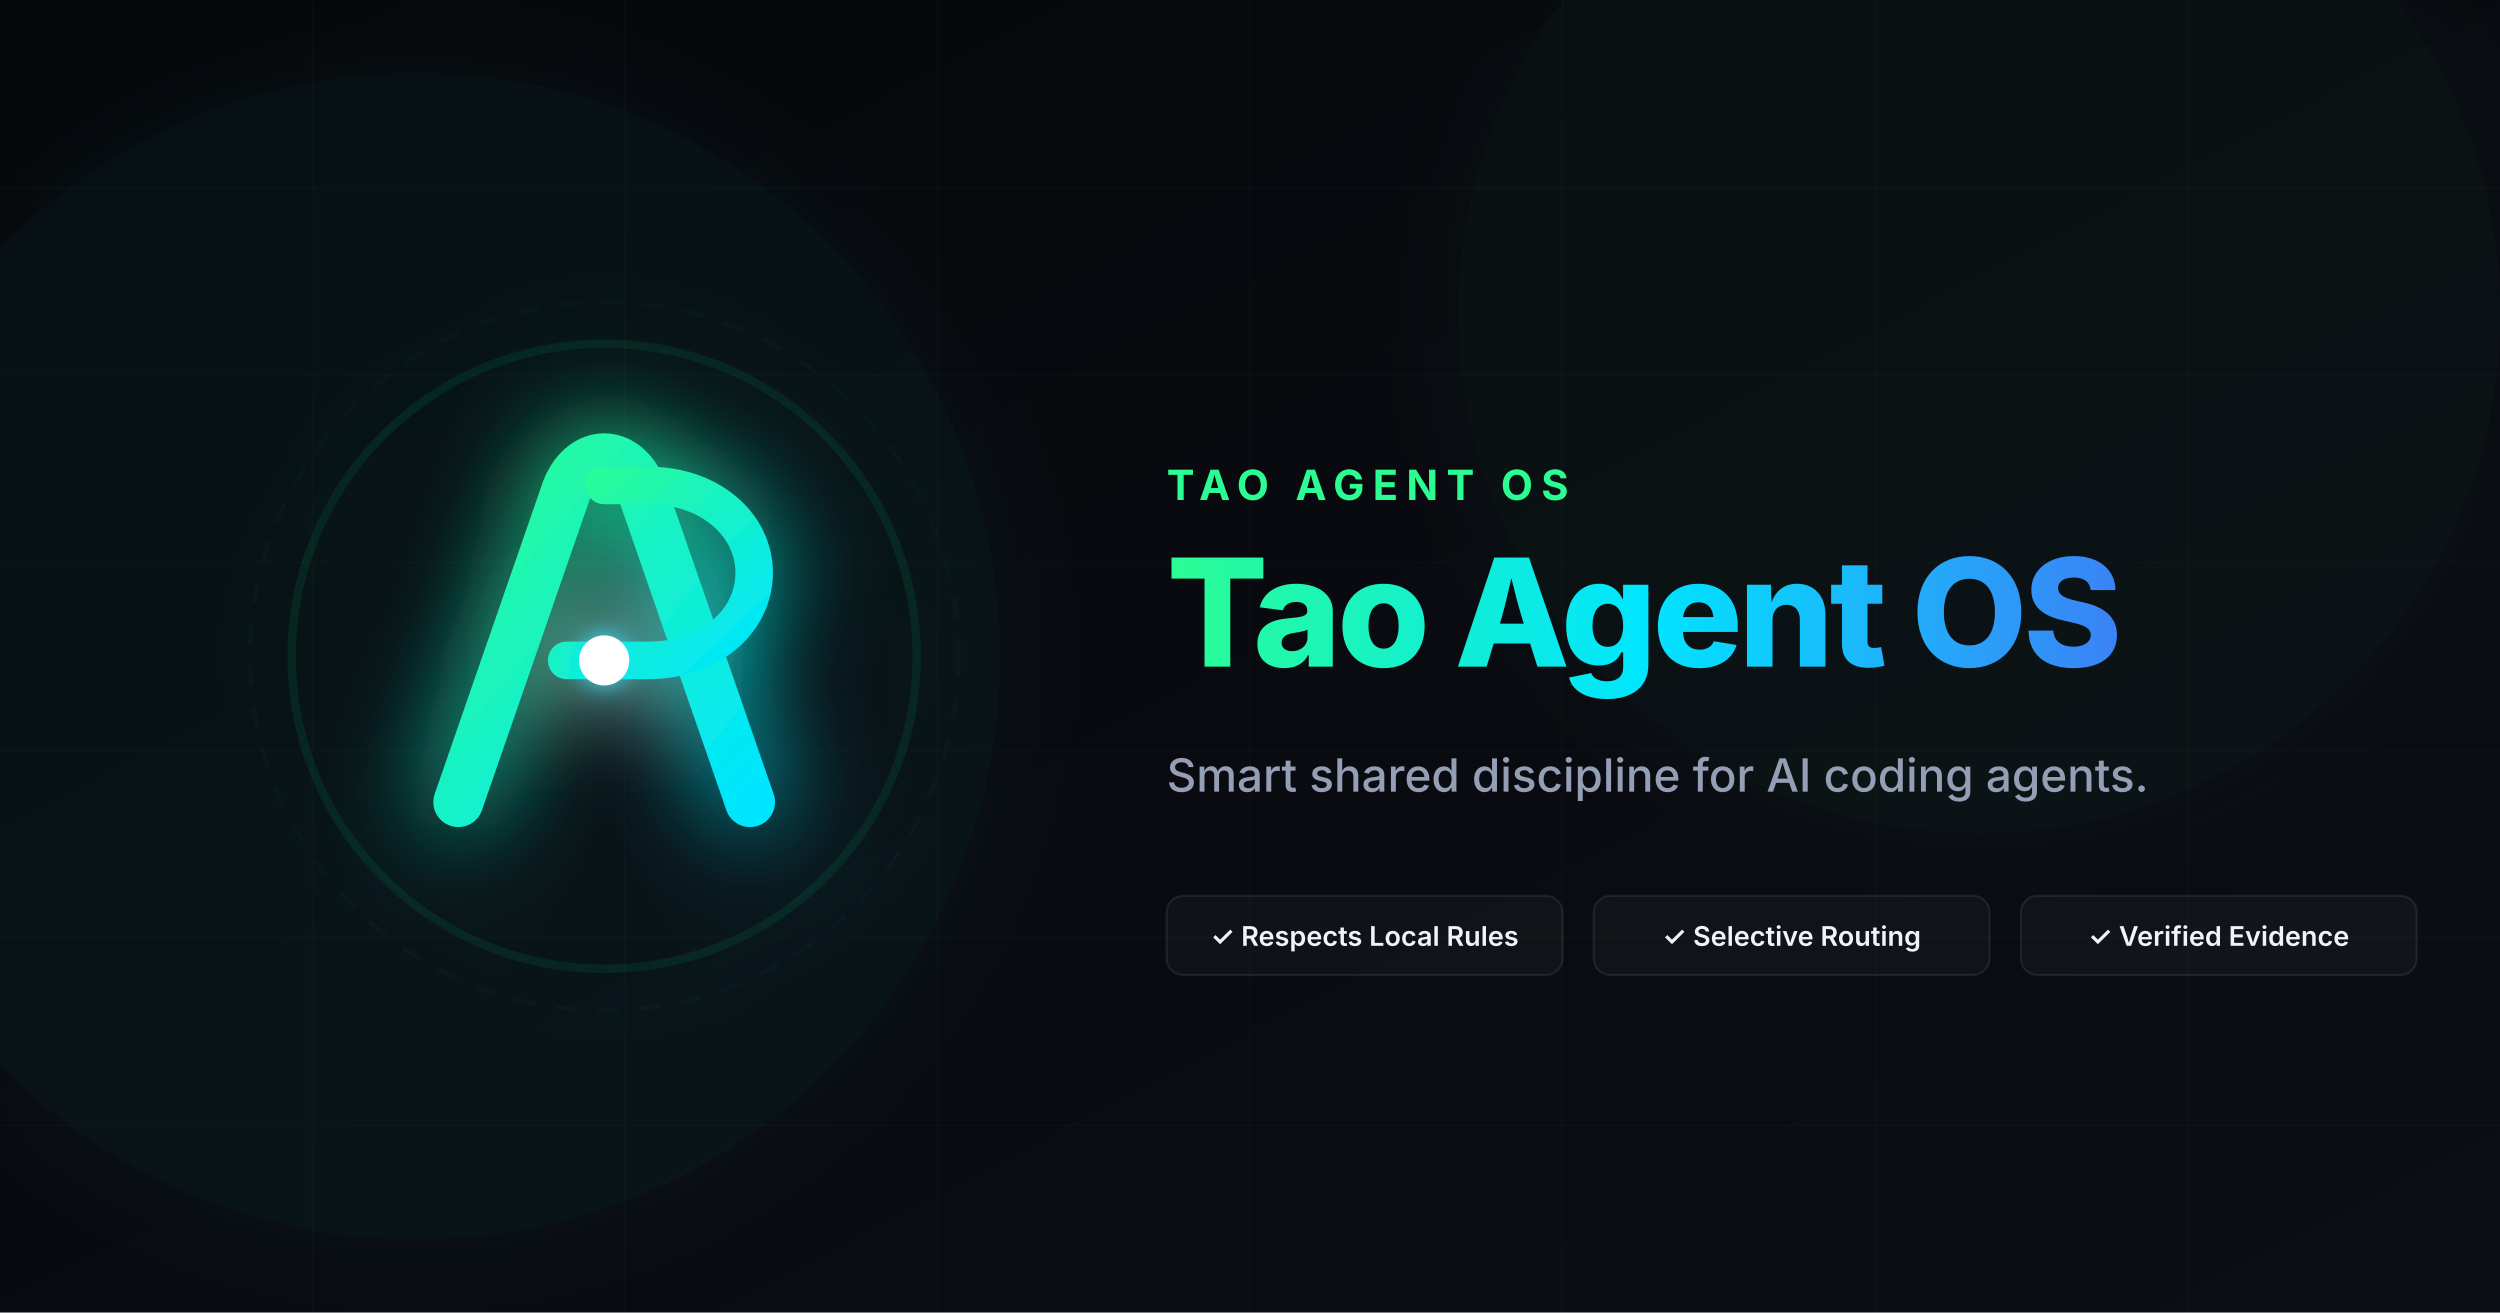
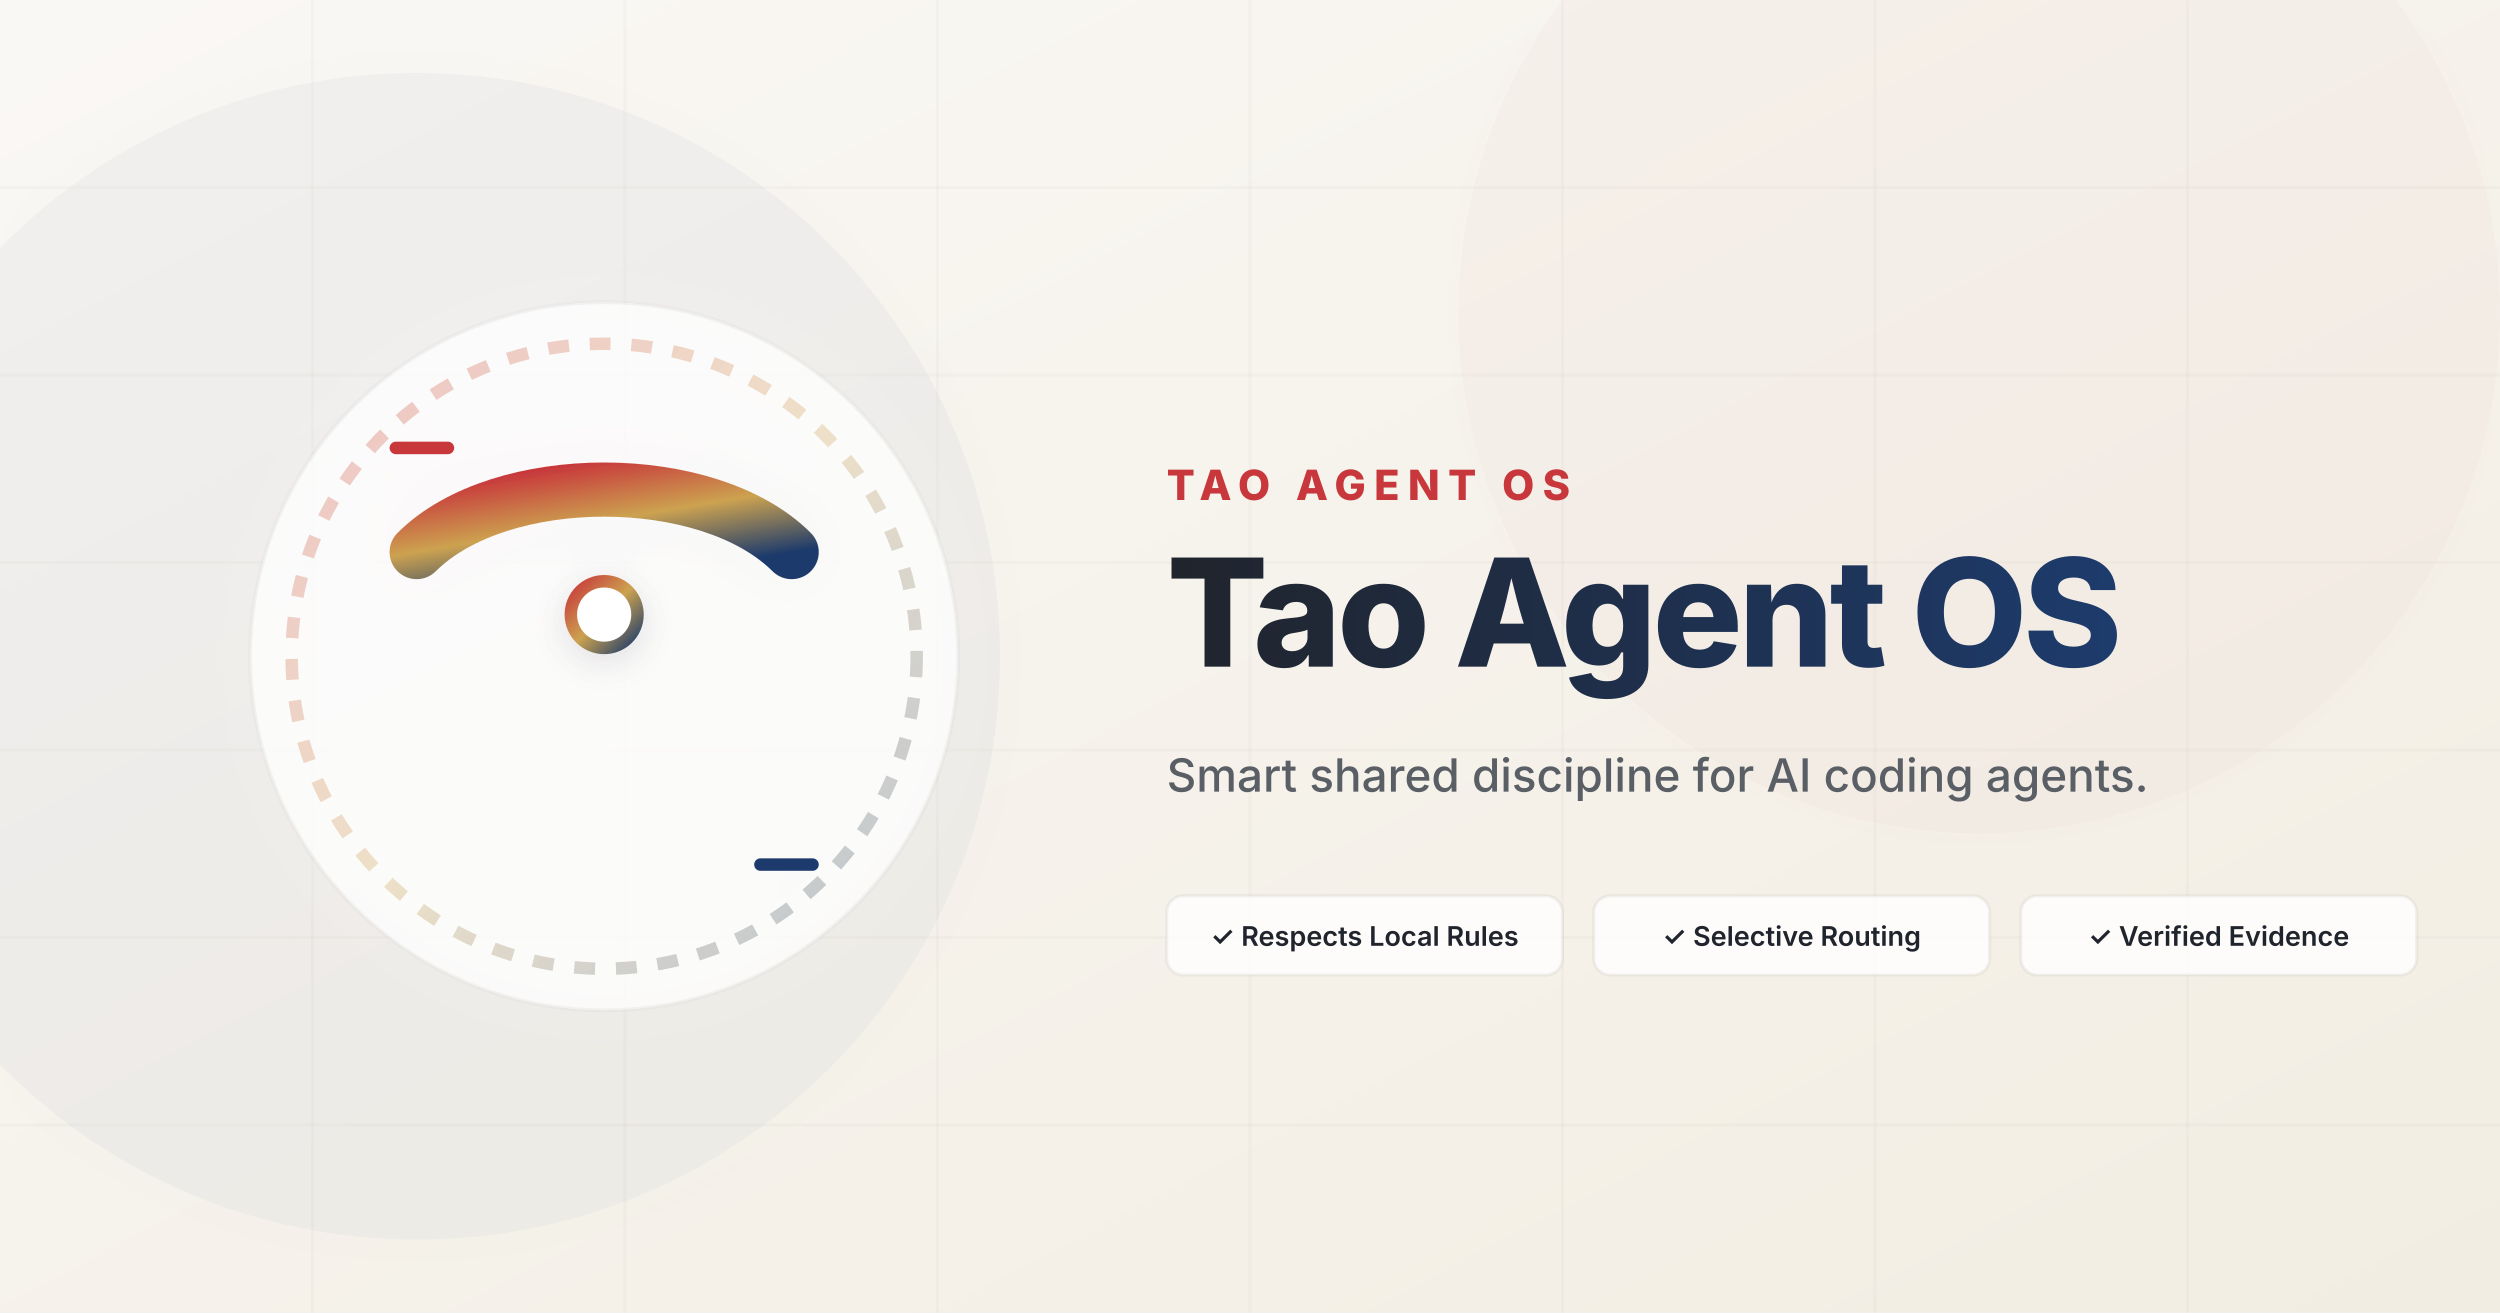
<svg xmlns="http://www.w3.org/2000/svg" viewBox="0 0 1200 630" width="1200" height="630">
  <defs>
    <linearGradient id="bgGrad" x1="0%" y1="0%" x2="100%" y2="100%">
-       <stop offset="0%" stop-color="#06070a" />
-       <stop offset="100%" stop-color="#0c0e15" />
+       <stop offset="0%" stop-color="#FAF8F5" />
+       <stop offset="100%" stop-color="#F2EDE2" />
    </linearGradient>
-     <linearGradient id="glowGrad" x1="0%" y1="0%" x2="100%" y2="100%">
-       <stop offset="0%" stop-color="#2bfd93" />
-       <stop offset="100%" stop-color="#00e5ff" />
+     <linearGradient id="logoGrad" x1="0%" y1="0%" x2="100%" y2="100%">
+       <stop offset="0%" stop-color="#C8373B" />
+       <stop offset="50%" stop-color="#CCA250" />
+       <stop offset="100%" stop-color="#1D3B6C" />
    </linearGradient>
    <linearGradient id="textGrad" x1="0%" y1="0%" x2="100%" y2="0%">
-       <stop offset="0%" stop-color="#2bfd93" />
-       <stop offset="50%" stop-color="#00e5ff" />
-       <stop offset="100%" stop-color="#3b82f6" />
+       <stop offset="0%" stop-color="#20242C" />
+       <stop offset="100%" stop-color="#1D3B6C" />
    </linearGradient>
-     <filter id="glow" x="-20%" y="-20%" width="140%" height="140%">
-       <feGaussianBlur stdDeviation="24" result="blur" />
+     <filter id="softGlow" x="-20%" y="-20%" width="140%" height="140%">
+       <feGaussianBlur stdDeviation="16" result="blur" />
+       <feComponentTransfer in="blur" result="glow">
+         <feFuncA type="linear" slope="0.2" />
+       </feComponentTransfer>
      <feMerge>
-         <feMergeNode in="blur" />
+         <feMergeNode in="glow" />
        <feMergeNode in="SourceGraphic" />
      </feMerge>
    </filter>
  </defs>
  <rect width="1200" height="630" fill="url(#bgGrad)" />
-   <path d="M 0,90 L 1200,90 M 0,180 L 1200,180 M 0,270 L 1200,270 M 0,360 L 1200,360 M 0,450 L 1200,450 M 0,540 L 1200,540" stroke="rgba(255, 255, 255, 0.015)" stroke-width="1" />
-   <path d="M 150,0 L 150,630 M 300,0 L 300,630 M 450,0 L 450,630 M 600,0 L 600,630 M 750,0 L 750,630 M 900,0 L 900,630 M 1050,0 L 1050,630" stroke="rgba(255, 255, 255, 0.015)" stroke-width="1" />
-   <circle cx="200" cy="315" r="280" fill="#00e5ff" opacity="0.04" filter="url(#glow)" />
-   <circle cx="950" cy="150" r="250" fill="#2bfd93" opacity="0.03" filter="url(#glow)" />
-   <g transform="translate(120, 145)" filter="url(#glow)">
-     <circle cx="170" cy="170" r="150" fill="none" stroke="rgba(43, 253, 147, 0.08)" stroke-width="4" />
-     <circle cx="170" cy="170" r="170" fill="none" stroke="rgba(0, 229, 255, 0.03)" stroke-width="2" stroke-dasharray="10 10" />
-     <path d="M100 240 L152 90 C156 80, 163 75, 170 75 C177 75, 184 80, 188 90 L240 240" fill="none" stroke="url(#glowGrad)" stroke-width="24" stroke-linecap="round" stroke-linejoin="round" />
-     <path d="M152 142 L191 142 C221 142, 242 123, 242 100 C242 77, 221 58, 191 58 L170 58" fill="none" stroke="url(#glowGrad)" stroke-width="18" stroke-linecap="round" stroke-linejoin="round" transform="translate(0, 30)" />
-     <circle cx="170" cy="172" r="12" fill="#ffffff" filter="drop-shadow(0px 0px 6px #00e5ff)" />
+   <path d="M 0,90 L 1200,90 M 0,180 L 1200,180 M 0,270 L 1200,270 M 0,360 L 1200,360 M 0,450 L 1200,450 M 0,540 L 1200,540" stroke="rgba(0, 0, 0, 0.02)" stroke-width="1.5" />
+   <path d="M 150,0 L 150,630 M 300,0 L 300,630 M 450,0 L 450,630 M 600,0 L 600,630 M 750,0 L 750,630 M 900,0 L 900,630 M 1050,0 L 1050,630" stroke="rgba(0, 0, 0, 0.02)" stroke-width="1.5" />
+   <circle cx="200" cy="315" r="280" fill="#1D3B6C" opacity="0.04" filter="url(#softGlow)" />
+   <circle cx="950" cy="150" r="250" fill="#C8373B" opacity="0.03" filter="url(#softGlow)" />
+   <g transform="translate(120, 145)" filter="url(#softGlow)">
+     <circle cx="170" cy="170" r="170" fill="rgba(255, 255, 255, 0.75)" stroke="rgba(0,0,0,0.04)" stroke-width="2" />
+     <circle cx="170" cy="170" r="150" fill="none" stroke="url(#logoGrad)" stroke-width="6" opacity="0.3" stroke-dasharray="10 10" />
+     <path d="M170 80 L170 260" fill="none" stroke="url(#logoGrad)" stroke-width="26" stroke-linecap="round" />
+     <path d="M80 120 C120 80, 220 80, 260 120" fill="none" stroke="url(#logoGrad)" stroke-width="26" stroke-linecap="round" />
+     <path d="M70 70 L95 70" fill="none" stroke="#C8373B" stroke-width="6" stroke-linecap="round" />
+     <path d="M245 270 L270 270" fill="none" stroke="#1D3B6C" stroke-width="6" stroke-linecap="round" />
+     <circle cx="170" cy="150" r="16" fill="#ffffff" stroke="url(#logoGrad)" stroke-width="6" filter="drop-shadow(0px 4px 8px rgba(0,0,0,0.1))" />
  </g>
  <g transform="translate(560, 240)">
-     <text x="0" y="0" font-family="'Outfit', 'Inter', sans-serif" font-weight="700" font-size="20" fill="#2bfd93" letter-spacing="4">TAO AGENT OS</text>
+     <text x="0" y="0" font-family="'Outfit', 'Inter', sans-serif" font-weight="800" font-size="20" fill="#C8373B" letter-spacing="4">TAO AGENT OS</text>
    <text x="0" y="80" font-family="'Outfit', 'Inter', sans-serif" font-weight="800" font-size="72" fill="url(#textGrad)" letter-spacing="-2">Tao Agent OS</text>
-     <text x="0" y="140" font-family="'Inter', sans-serif" font-weight="500" font-size="22" fill="#949eb4">Smart shared discipline for AI coding agents.</text>
+     <text x="0" y="140" font-family="'Inter', sans-serif" font-weight="500" font-size="22" fill="#5A5F66">Smart shared discipline for AI coding agents.</text>
    <g transform="translate(0, 190)">
-       <rect x="0" y="0" width="190" height="38" rx="8" fill="rgba(255, 255, 255, 0.03)" stroke="rgba(255, 255, 255, 0.08)" stroke-width="1" />
-       <text x="95" y="24" font-family="'Inter', sans-serif" font-weight="600" font-size="13" fill="#f1f3f9" text-anchor="middle">✓ Respects Local Rules</text>
-       <rect x="205" y="0" width="190" height="38" rx="8" fill="rgba(255, 255, 255, 0.03)" stroke="rgba(255, 255, 255, 0.08)" stroke-width="1" />
-       <text x="300" y="24" font-family="'Inter', sans-serif" font-weight="600" font-size="13" fill="#f1f3f9" text-anchor="middle">✓ Selective Routing</text>
-       <rect x="410" y="0" width="190" height="38" rx="8" fill="rgba(255, 255, 255, 0.03)" stroke="rgba(255, 255, 255, 0.08)" stroke-width="1" />
-       <text x="505" y="24" font-family="'Inter', sans-serif" font-weight="600" font-size="13" fill="#f1f3f9" text-anchor="middle">✓ Verified Evidence</text>
+       <rect x="0" y="0" width="190" height="38" rx="8" fill="rgba(255, 255, 255, 0.8)" stroke="rgba(0, 0, 0, 0.05)" stroke-width="1.5" />
+       <text x="95" y="24" font-family="'Inter', sans-serif" font-weight="600" font-size="13" fill="#20242C" text-anchor="middle">✓ Respects Local Rules</text>
+       <rect x="205" y="0" width="190" height="38" rx="8" fill="rgba(255, 255, 255, 0.8)" stroke="rgba(0, 0, 0, 0.05)" stroke-width="1.5" />
+       <text x="300" y="24" font-family="'Inter', sans-serif" font-weight="600" font-size="13" fill="#20242C" text-anchor="middle">✓ Selective Routing</text>
+       <rect x="410" y="0" width="190" height="38" rx="8" fill="rgba(255, 255, 255, 0.8)" stroke="rgba(0, 0, 0, 0.05)" stroke-width="1.5" />
+       <text x="505" y="24" font-family="'Inter', sans-serif" font-weight="600" font-size="13" fill="#20242C" text-anchor="middle">✓ Verified Evidence</text>
    </g>
  </g>
</svg>
